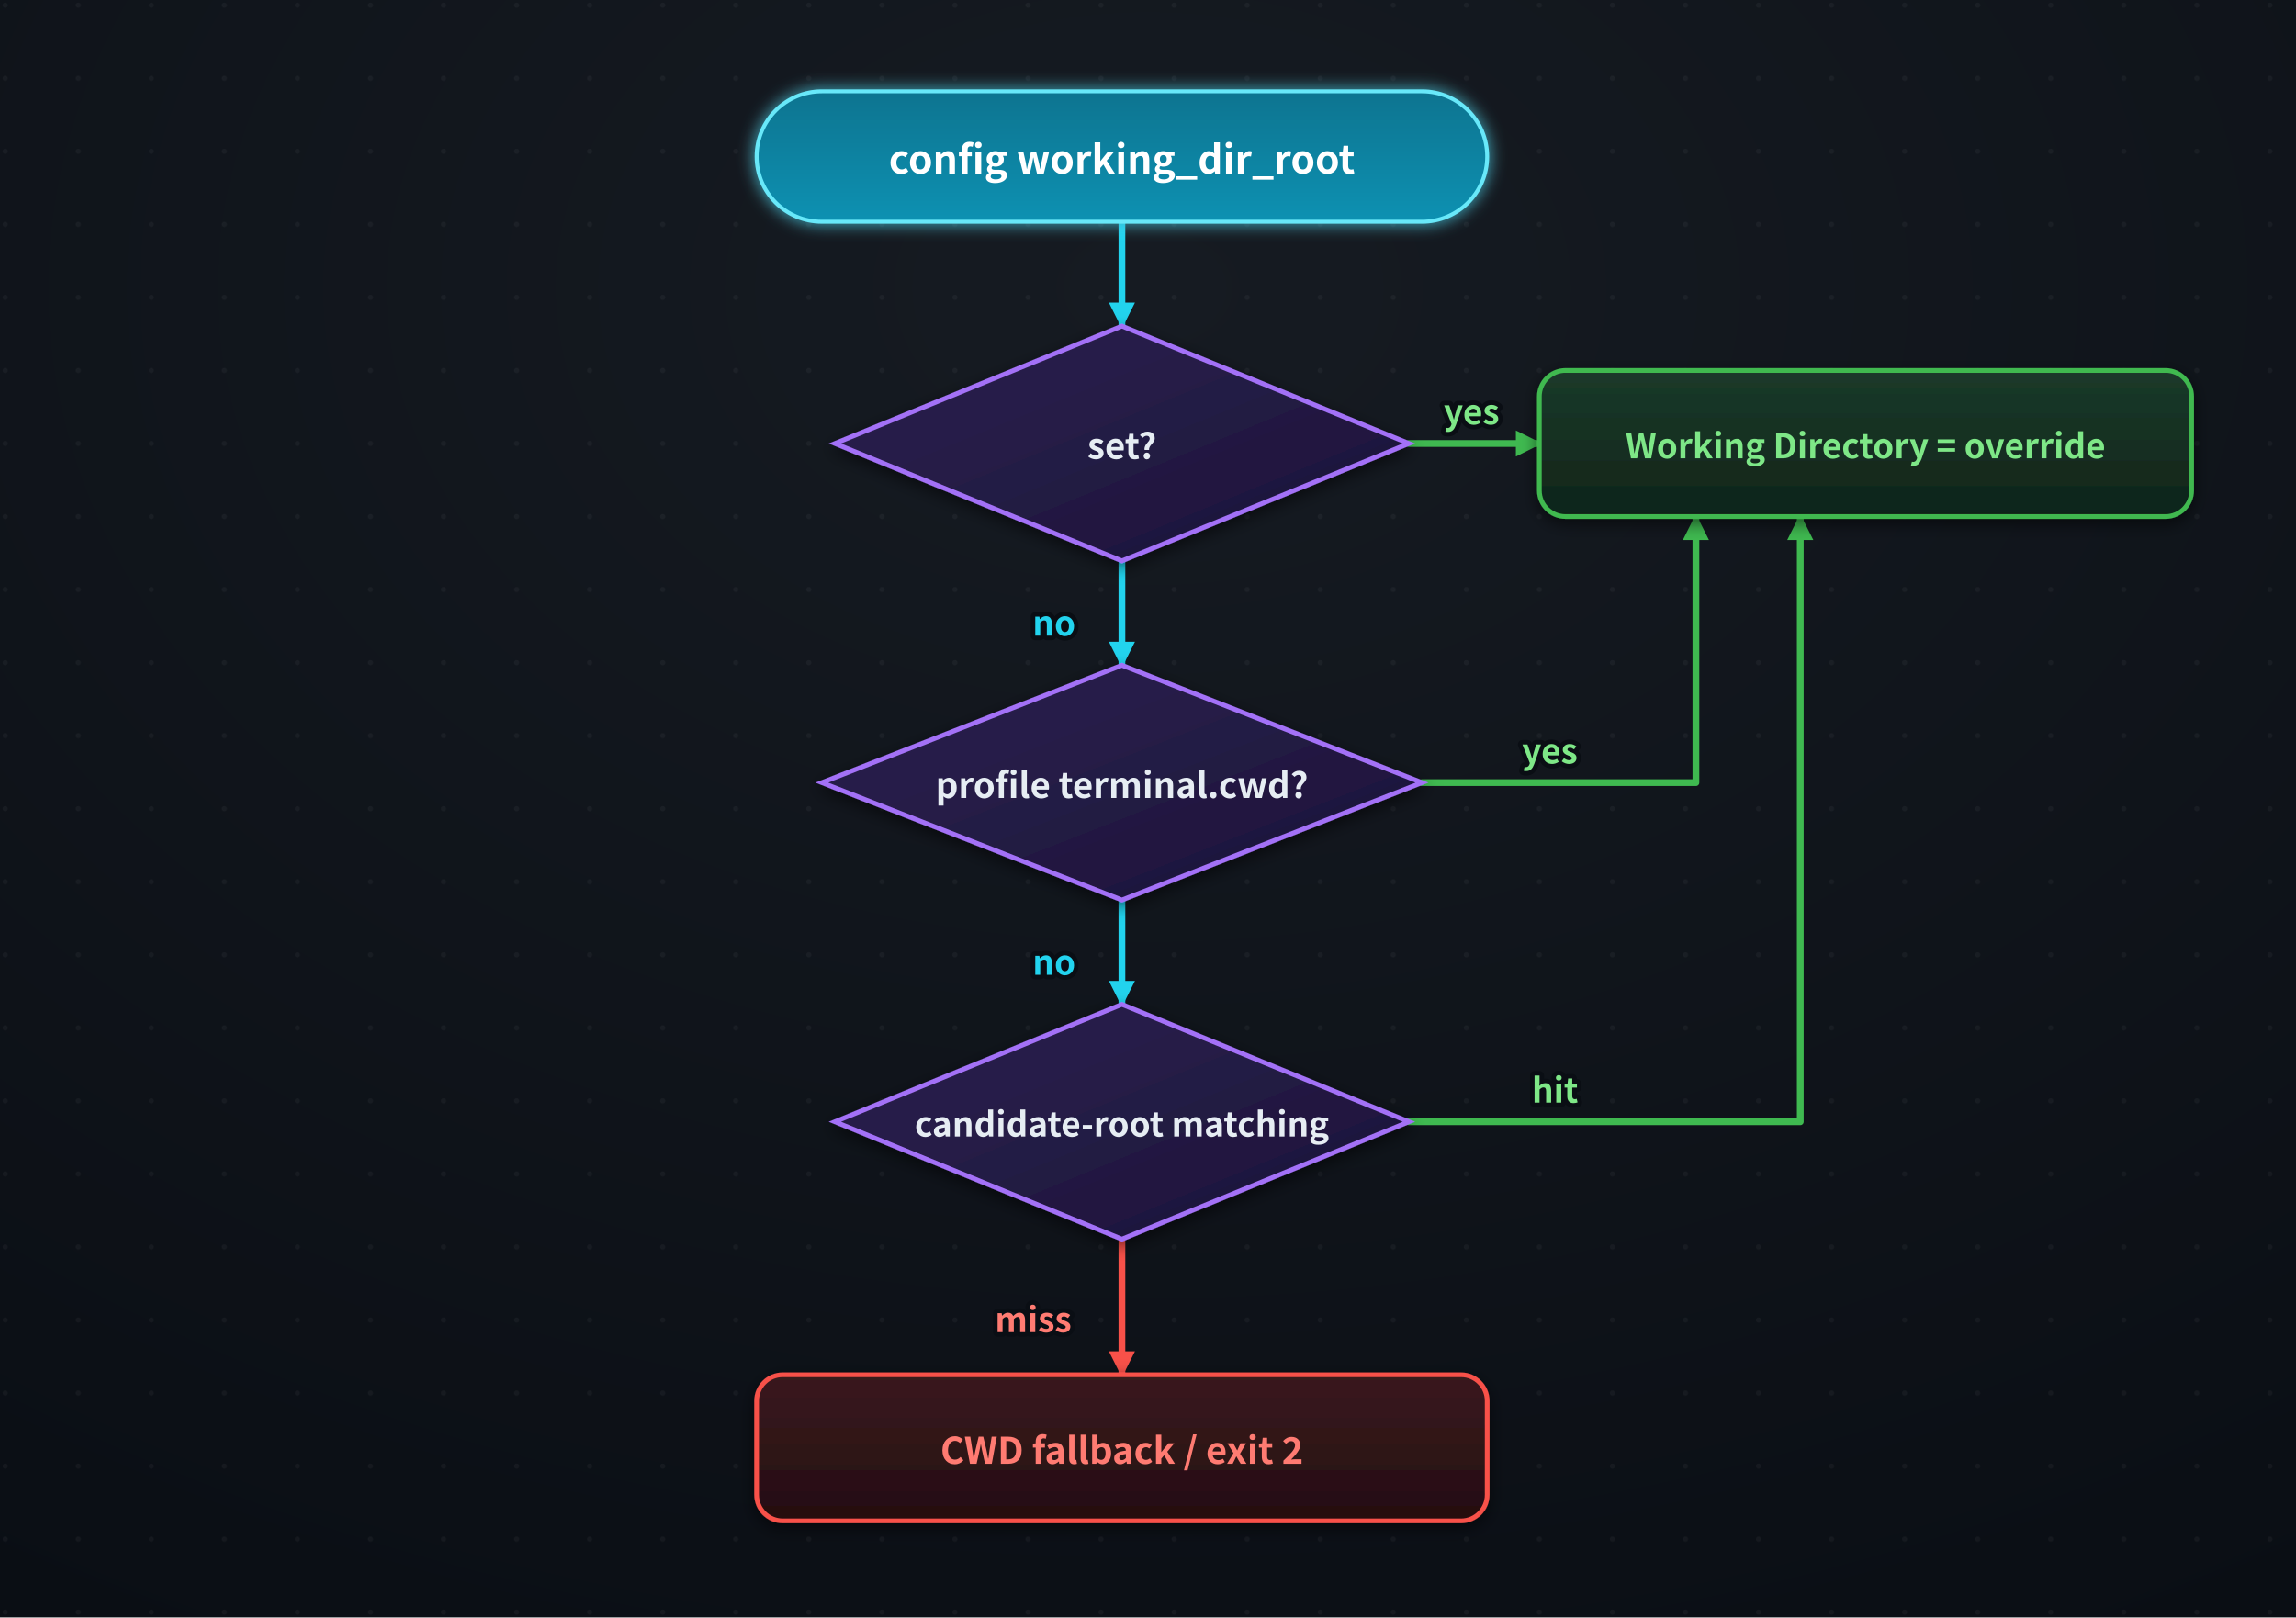
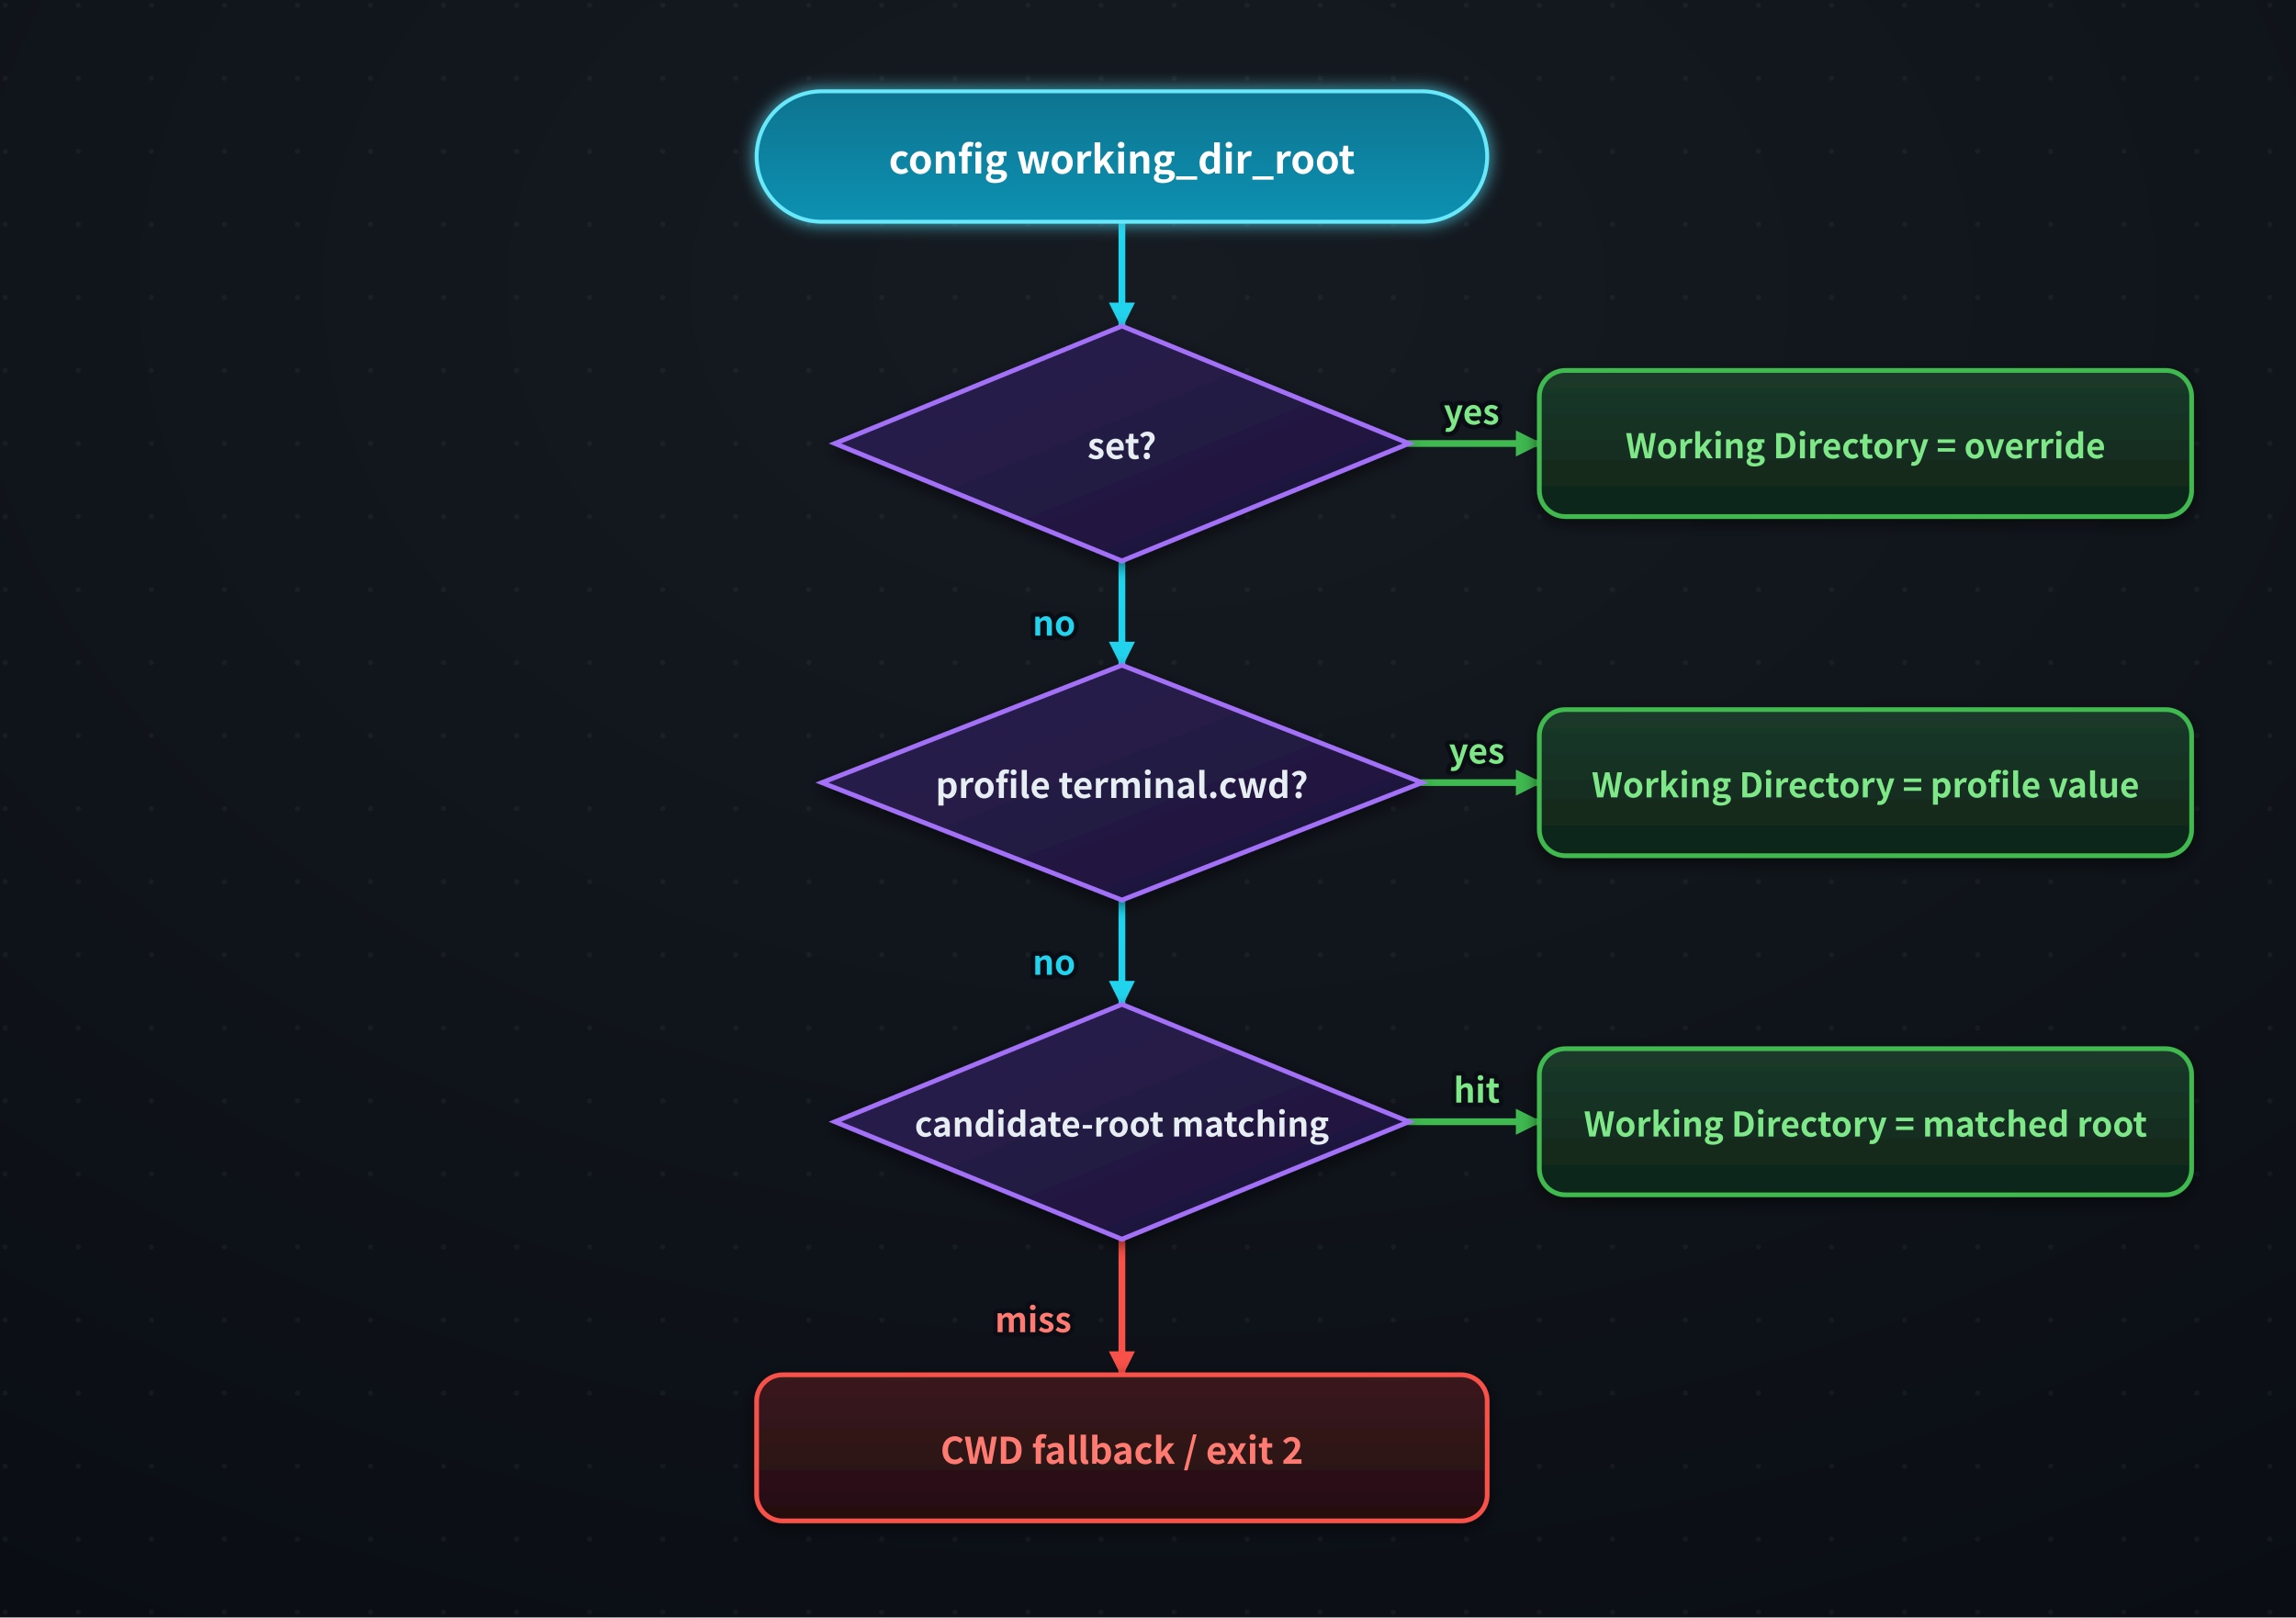
<svg xmlns="http://www.w3.org/2000/svg" width="880" height="620" viewBox="0 0 880 620" font-family="'PingFang SC','Microsoft YaHei','Noto Sans CJK SC','Hiragino Sans GB',sans-serif">
  <defs>
    <radialGradient id="bg" cx="50%" cy="18%" r="95%">
      <stop offset="0%" stop-color="#161b22" />
      <stop offset="100%" stop-color="#0a0e14" />
    </radialGradient>
    <linearGradient id="startGrad" x1="0" y1="0" x2="0" y2="1">
      <stop offset="0%" stop-color="#0e7490" />
      <stop offset="100%" stop-color="#0891b2" />
    </linearGradient>
    <linearGradient id="diaGrad" x1="0" y1="0" x2="1" y2="1">
      <stop offset="0%" stop-color="#2d2150" />
      <stop offset="100%" stop-color="#1a1438" />
    </linearGradient>
    <linearGradient id="allowGrad" x1="0" y1="0" x2="0" y2="1">
      <stop offset="0%" stop-color="#1b3a2a" />
      <stop offset="100%" stop-color="#0f2419" />
    </linearGradient>
    <linearGradient id="blockGrad" x1="0" y1="0" x2="0" y2="1">
      <stop offset="0%" stop-color="#3a1a1f" />
      <stop offset="100%" stop-color="#240d10" />
    </linearGradient>
    <pattern id="dots" width="28" height="28" patternUnits="userSpaceOnUse">
      <circle cx="2" cy="2" r="1" fill="#ffffff" opacity="0.04" />
    </pattern>
    <filter id="glow" x="-60%" y="-60%" width="220%" height="220%">
      <feGaussianBlur stdDeviation="3" result="b" />
      <feMerge>
        <feMergeNode in="b" />
        <feMergeNode in="SourceGraphic" />
      </feMerge>
    </filter>
    <filter id="soft" x="-40%" y="-40%" width="180%" height="180%">
      <feDropShadow dx="0" dy="2" stdDeviation="3" flood-color="#000000" flood-opacity="0.55" />
    </filter>
    <marker id="ah-cyan" markerWidth="10" markerHeight="10" refX="9" refY="5" orient="auto" markerUnits="userSpaceOnUse">
      <path d="M0,0 L10,5 L0,10 z" fill="#22d3ee" />
    </marker>
    <marker id="ah-green" markerWidth="10" markerHeight="10" refX="9" refY="5" orient="auto" markerUnits="userSpaceOnUse">
      <path d="M0,0 L10,5 L0,10 z" fill="#3fb950" />
    </marker>
    <marker id="ah-red" markerWidth="10" markerHeight="10" refX="9" refY="5" orient="auto" markerUnits="userSpaceOnUse">
      <path d="M0,0 L10,5 L0,10 z" fill="#f85149" />
    </marker>
  </defs>
  <rect width="880" height="620" fill="url(#bg)" />
  <rect width="880" height="620" fill="url(#dots)" />
  <g fill="none" stroke-width="2.6" stroke-linecap="round" stroke-linejoin="round">
    <path d="M430,85 L430,125" stroke="#22d3ee" marker-end="url(#ah-cyan)" />
    <path d="M430,215 L430,255" stroke="#22d3ee" marker-end="url(#ah-cyan)" />
    <path d="M430,345 L430,385" stroke="#22d3ee" marker-end="url(#ah-cyan)" />
    <path d="M540,170 L590,170" stroke="#3fb950" marker-end="url(#ah-green)" />
-     <path d="M545,300 L650,300 L650,198" stroke="#3fb950" marker-end="url(#ah-green)" />
-     <path d="M540,430 L690,430 L690,198" stroke="#3fb950" marker-end="url(#ah-green)" />
+     <path d="M545,300 L590,300" stroke="#3fb950" marker-end="url(#ah-green)" />
+     <path d="M540,430 L590,430" stroke="#3fb950" marker-end="url(#ah-green)" />
    <path d="M430,475 L430,527" stroke="#f85149" marker-end="url(#ah-red)" />
  </g>
  <g font-size="13" font-weight="700" text-anchor="middle" dominant-baseline="central" paint-order="stroke" stroke="#0a0e14" stroke-width="3.5" stroke-linejoin="round">
    <text x="564" y="157" fill="#7ee787">yes</text>
    <text x="404" y="238" fill="#22d3ee">no</text>
-     <text x="594" y="287" fill="#7ee787">yes</text>
-     <text x="596" y="417" fill="#7ee787">hit</text>
+     <text x="566" y="287" fill="#7ee787">yes</text>
+     <text x="566" y="417" fill="#7ee787">hit</text>
    <text x="404" y="368" fill="#22d3ee">no</text>
    <text x="396" y="505" fill="#ff7b72">miss</text>
  </g>
  <rect x="290" y="35" width="280" height="50" rx="25" fill="url(#startGrad)" stroke="#67e8f9" stroke-width="1.5" filter="url(#glow)" />
  <text x="430" y="60" text-anchor="middle" dominant-baseline="central" font-size="15" font-weight="700" fill="#ffffff">config working_dir_root</text>
  <polygon points="430,125 540,170 430,215 320,170" fill="url(#diaGrad)" stroke="#a371f7" stroke-width="1.8" filter="url(#soft)" />
  <text x="430" y="170" text-anchor="middle" dominant-baseline="central" font-size="13.5" font-weight="600" fill="#e6edf3">set?</text>
  <rect x="590" y="142" width="250" height="56" rx="10" fill="url(#allowGrad)" stroke="#3fb950" stroke-width="1.8" filter="url(#soft)" />
  <text x="715" y="170" text-anchor="middle" dominant-baseline="central" font-size="13" font-weight="700" fill="#7ee787">Working Directory = override</text>
+   <rect x="590" y="272" width="250" height="56" rx="10" fill="url(#allowGrad)" stroke="#3fb950" stroke-width="1.8" filter="url(#soft)" />
+   <text x="715" y="300" text-anchor="middle" dominant-baseline="central" font-size="13" font-weight="700" fill="#7ee787">Working Directory = profile value</text>
  <polygon points="430,255 545,300 430,345 315,300" fill="url(#diaGrad)" stroke="#a371f7" stroke-width="1.8" filter="url(#soft)" />
  <text x="430" y="300" text-anchor="middle" dominant-baseline="central" font-size="13.5" font-weight="600" fill="#e6edf3">profile terminal.cwd?</text>
  <polygon points="430,385 540,430 430,475 320,430" fill="url(#diaGrad)" stroke="#a371f7" stroke-width="1.8" filter="url(#soft)" />
  <text x="430" y="430" text-anchor="middle" dominant-baseline="central" font-size="13" font-weight="600" fill="#e6edf3">candidate-root matching</text>
+   <rect x="590" y="402" width="250" height="56" rx="10" fill="url(#allowGrad)" stroke="#3fb950" stroke-width="1.8" filter="url(#soft)" />
+   <text x="715" y="430" text-anchor="middle" dominant-baseline="central" font-size="13" font-weight="700" fill="#7ee787">Working Directory = matched root</text>
  <rect x="290" y="527" width="280" height="56" rx="10" fill="url(#blockGrad)" stroke="#f85149" stroke-width="1.8" filter="url(#soft)" />
  <text x="430" y="555" text-anchor="middle" dominant-baseline="central" font-size="14" font-weight="700" fill="#ff7b72">CWD fallback / exit 2</text>
</svg>
